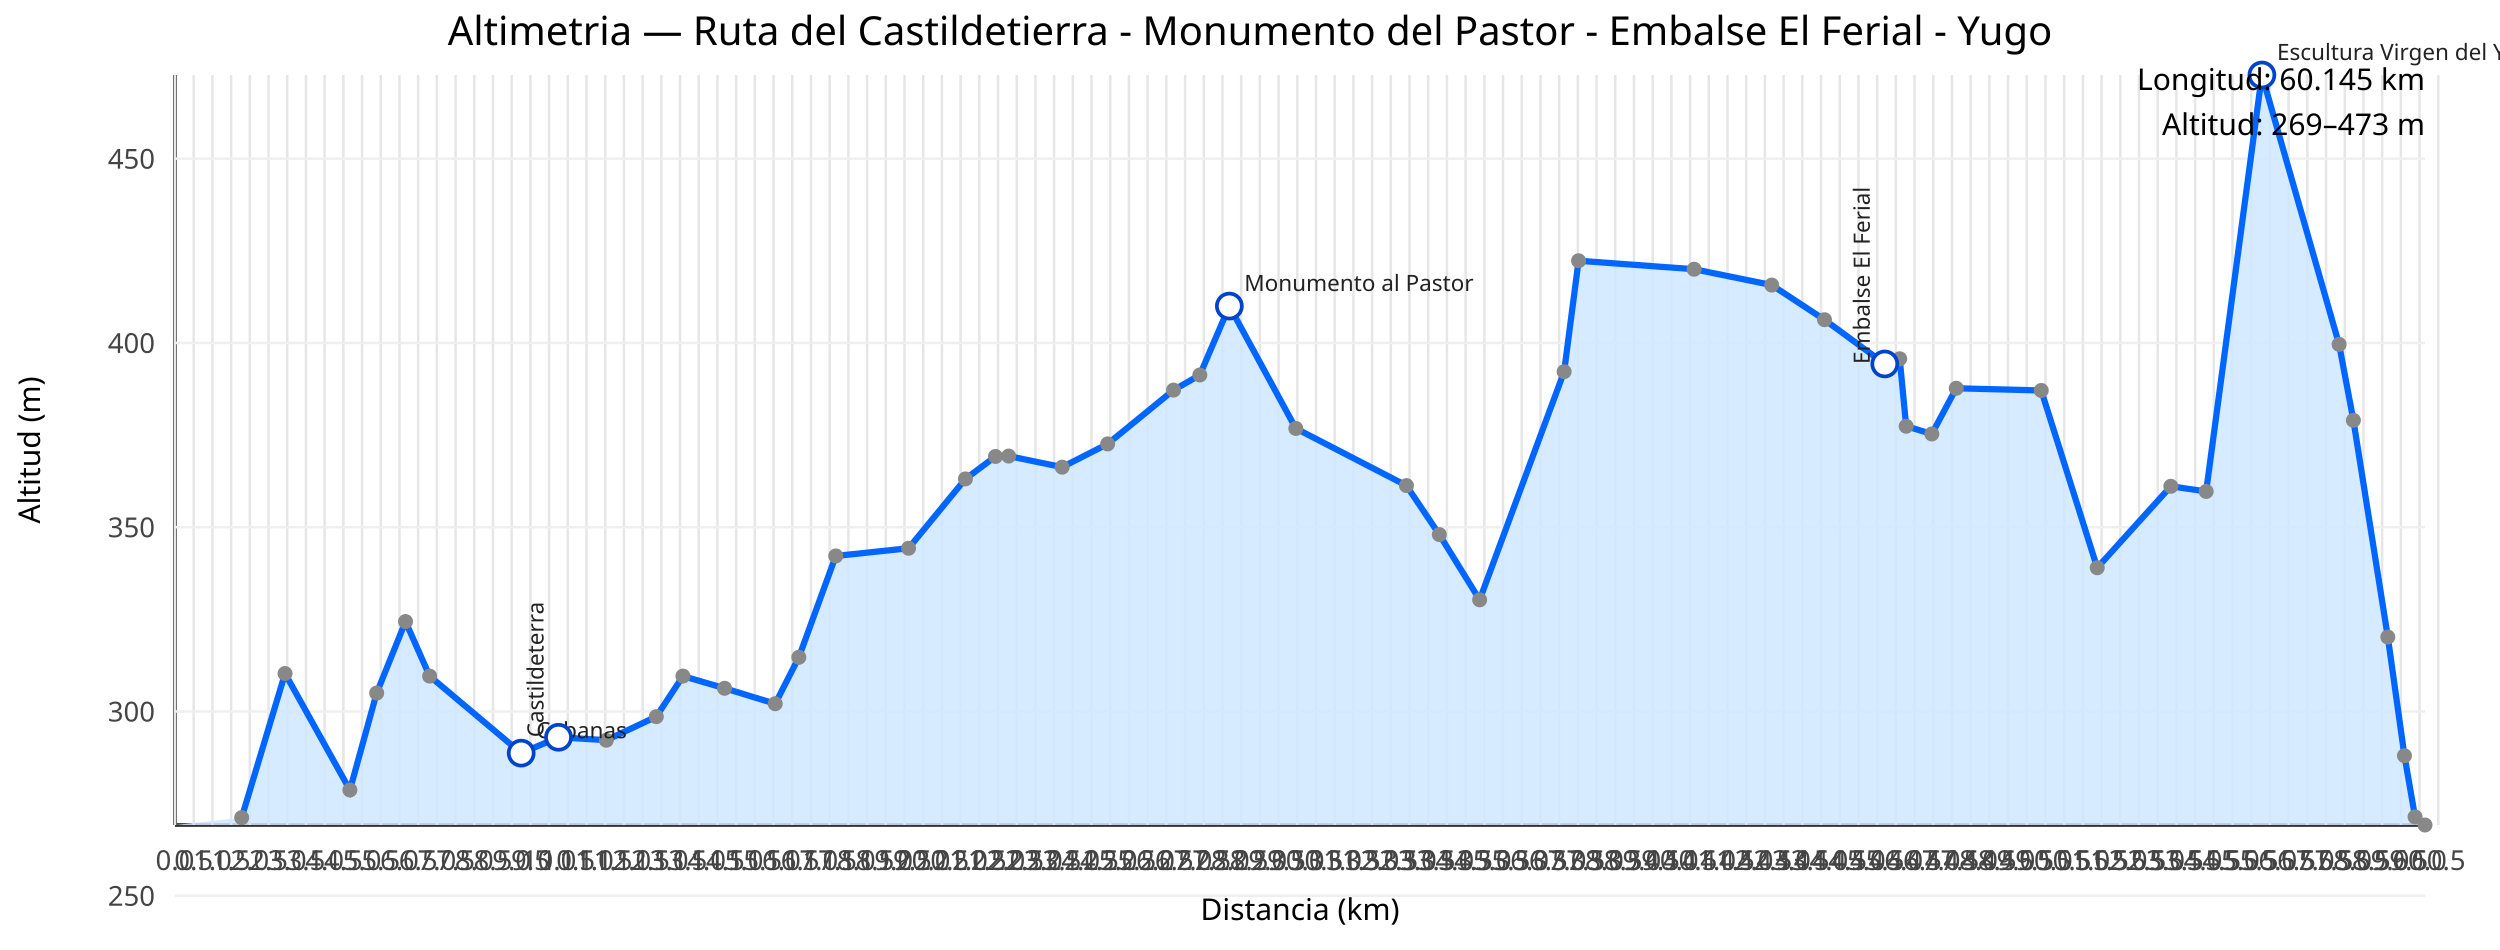
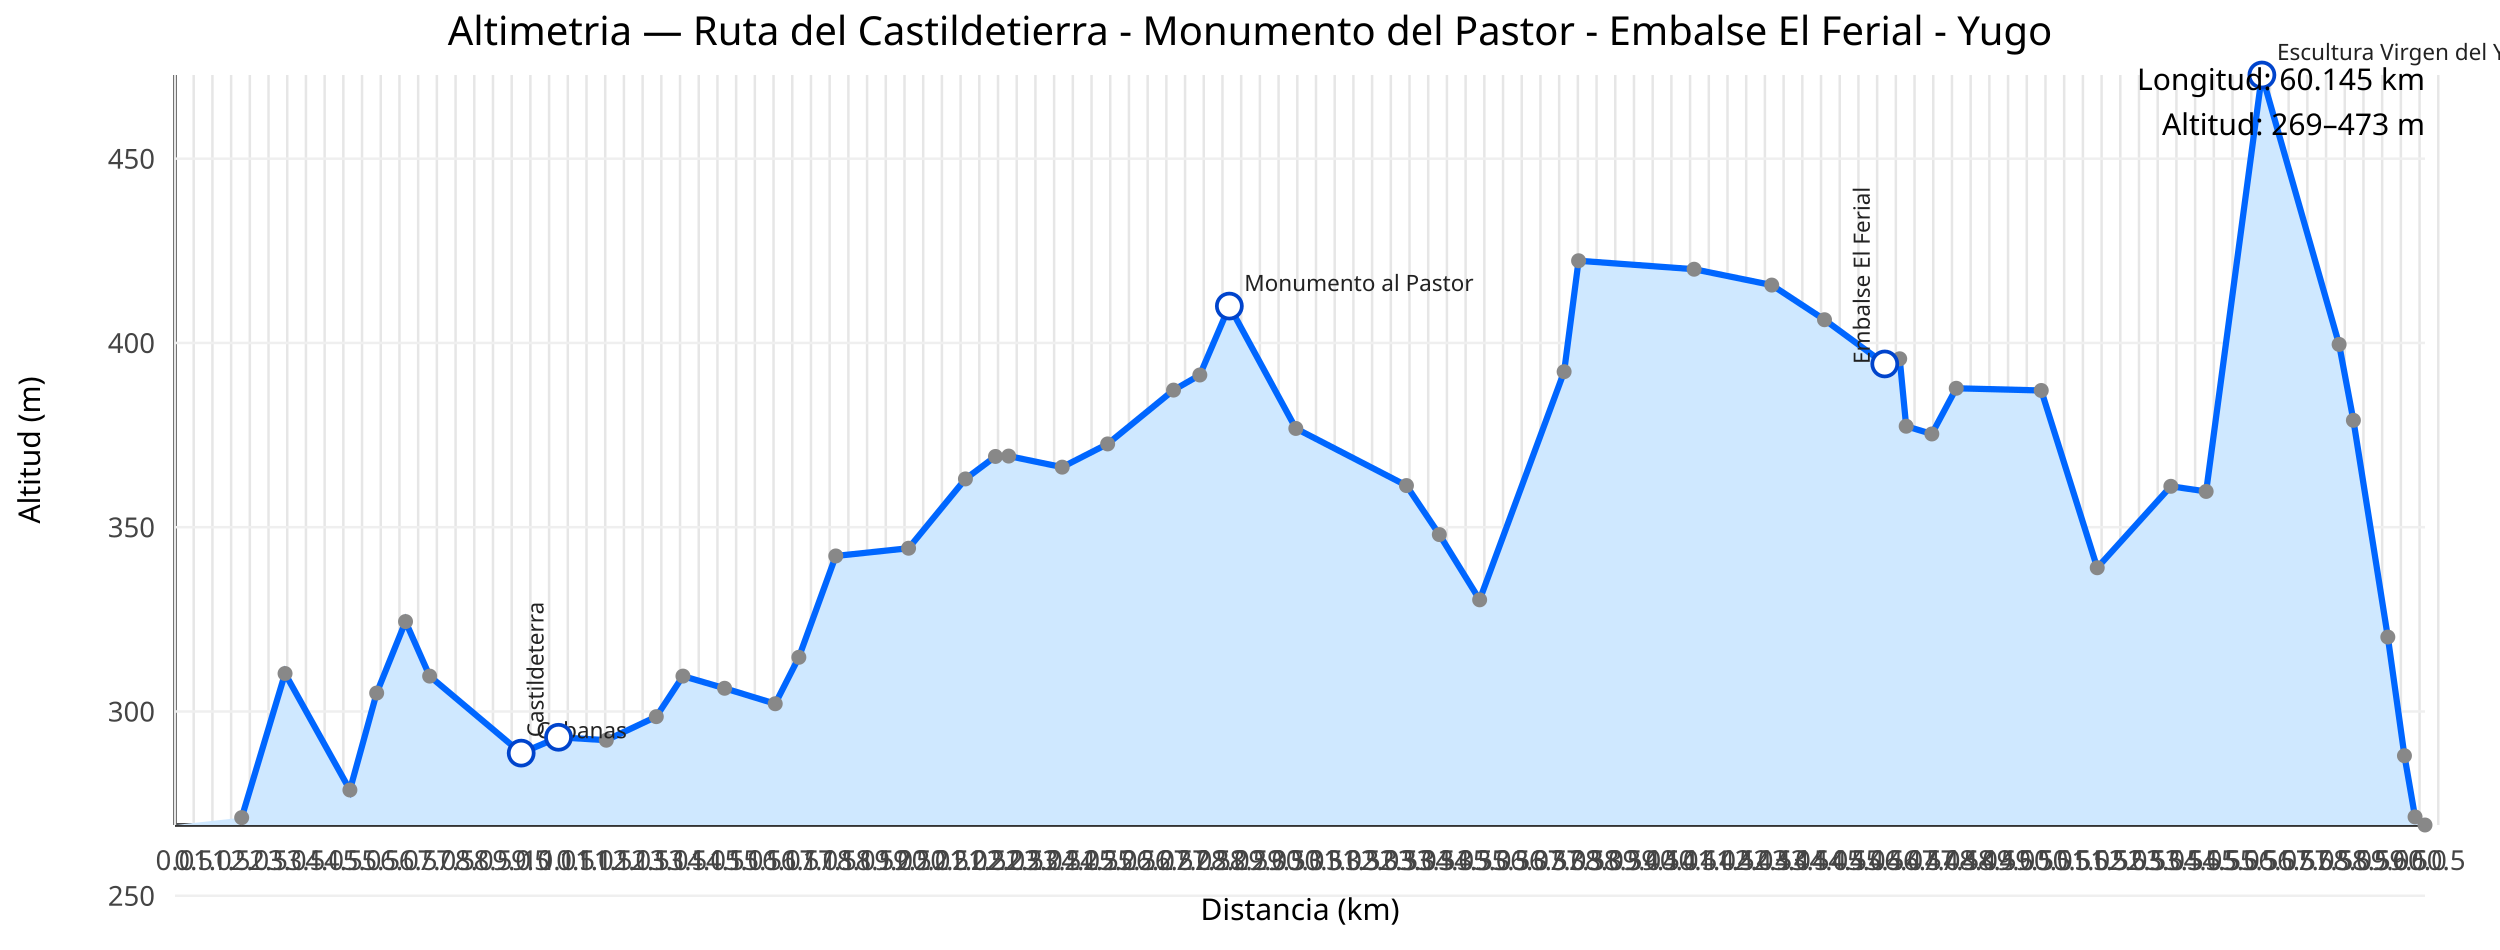
<svg xmlns="http://www.w3.org/2000/svg" width="1000" height="380" viewBox="0 0 1000 380">
  <rect x="0" y="0" width="100%" height="100%" fill="#ffffff" stroke="none" stroke-width="0" />
  <text x="500.0" y="18" font-family="Verdana" font-size="16" style="text-anchor: middle;">Altimetria — Ruta del Castildetierra - Monumento del Pastor - Embalse El Ferial - Yugo</text>
  <line x1="70" y1="330" x2="970" y2="330" stroke="#333" stroke-width="1.5" />
  <line x1="70" y1="30" x2="70" y2="330" stroke="#333" stroke-width="1.5" />
  <line x1="70.0" y1="30" x2="70.0" y2="330" stroke="#e6e6e6" stroke-width="1" />
  <text x="70.0" y="348" font-family="Verdana" font-size="11" style="text-anchor: middle; fill: #444;">0.0</text>
  <line x1="77.482" y1="30" x2="77.482" y2="330" stroke="#e6e6e6" stroke-width="1" />
  <text x="77.482" y="348" font-family="Verdana" font-size="11" style="text-anchor: middle; fill: #444;">0.5</text>
  <line x1="84.964" y1="30" x2="84.964" y2="330" stroke="#e6e6e6" stroke-width="1" />
  <text x="84.964" y="348" font-family="Verdana" font-size="11" style="text-anchor: middle; fill: #444;">1.0</text>
  <line x1="92.446" y1="30" x2="92.446" y2="330" stroke="#e6e6e6" stroke-width="1" />
  <text x="92.446" y="348" font-family="Verdana" font-size="11" style="text-anchor: middle; fill: #444;">1.5</text>
  <line x1="99.928" y1="30" x2="99.928" y2="330" stroke="#e6e6e6" stroke-width="1" />
  <text x="99.928" y="348" font-family="Verdana" font-size="11" style="text-anchor: middle; fill: #444;">2.0</text>
  <line x1="107.41" y1="30" x2="107.41" y2="330" stroke="#e6e6e6" stroke-width="1" />
  <text x="107.41" y="348" font-family="Verdana" font-size="11" style="text-anchor: middle; fill: #444;">2.5</text>
  <line x1="114.892" y1="30" x2="114.892" y2="330" stroke="#e6e6e6" stroke-width="1" />
  <text x="114.892" y="348" font-family="Verdana" font-size="11" style="text-anchor: middle; fill: #444;">3.0</text>
  <line x1="122.373" y1="30" x2="122.373" y2="330" stroke="#e6e6e6" stroke-width="1" />
  <text x="122.373" y="348" font-family="Verdana" font-size="11" style="text-anchor: middle; fill: #444;">3.5</text>
  <line x1="129.855" y1="30" x2="129.855" y2="330" stroke="#e6e6e6" stroke-width="1" />
  <text x="129.855" y="348" font-family="Verdana" font-size="11" style="text-anchor: middle; fill: #444;">4.0</text>
  <line x1="137.337" y1="30" x2="137.337" y2="330" stroke="#e6e6e6" stroke-width="1" />
  <text x="137.337" y="348" font-family="Verdana" font-size="11" style="text-anchor: middle; fill: #444;">4.5</text>
  <line x1="144.819" y1="30" x2="144.819" y2="330" stroke="#e6e6e6" stroke-width="1" />
  <text x="144.819" y="348" font-family="Verdana" font-size="11" style="text-anchor: middle; fill: #444;">5.0</text>
  <line x1="152.301" y1="30" x2="152.301" y2="330" stroke="#e6e6e6" stroke-width="1" />
  <text x="152.301" y="348" font-family="Verdana" font-size="11" style="text-anchor: middle; fill: #444;">5.5</text>
  <line x1="159.783" y1="30" x2="159.783" y2="330" stroke="#e6e6e6" stroke-width="1" />
  <text x="159.783" y="348" font-family="Verdana" font-size="11" style="text-anchor: middle; fill: #444;">6.0</text>
  <line x1="167.265" y1="30" x2="167.265" y2="330" stroke="#e6e6e6" stroke-width="1" />
  <text x="167.265" y="348" font-family="Verdana" font-size="11" style="text-anchor: middle; fill: #444;">6.5</text>
  <line x1="174.747" y1="30" x2="174.747" y2="330" stroke="#e6e6e6" stroke-width="1" />
  <text x="174.747" y="348" font-family="Verdana" font-size="11" style="text-anchor: middle; fill: #444;">7.0</text>
  <line x1="182.229" y1="30" x2="182.229" y2="330" stroke="#e6e6e6" stroke-width="1" />
  <text x="182.229" y="348" font-family="Verdana" font-size="11" style="text-anchor: middle; fill: #444;">7.5</text>
  <line x1="189.711" y1="30" x2="189.711" y2="330" stroke="#e6e6e6" stroke-width="1" />
  <text x="189.711" y="348" font-family="Verdana" font-size="11" style="text-anchor: middle; fill: #444;">8.0</text>
  <line x1="197.193" y1="30" x2="197.193" y2="330" stroke="#e6e6e6" stroke-width="1" />
  <text x="197.193" y="348" font-family="Verdana" font-size="11" style="text-anchor: middle; fill: #444;">8.5</text>
  <line x1="204.675" y1="30" x2="204.675" y2="330" stroke="#e6e6e6" stroke-width="1" />
  <text x="204.675" y="348" font-family="Verdana" font-size="11" style="text-anchor: middle; fill: #444;">9.0</text>
  <line x1="212.156" y1="30" x2="212.156" y2="330" stroke="#e6e6e6" stroke-width="1" />
  <text x="212.156" y="348" font-family="Verdana" font-size="11" style="text-anchor: middle; fill: #444;">9.5</text>
  <line x1="219.638" y1="30" x2="219.638" y2="330" stroke="#e6e6e6" stroke-width="1" />
  <text x="219.638" y="348" font-family="Verdana" font-size="11" style="text-anchor: middle; fill: #444;">10.0</text>
  <line x1="227.12" y1="30" x2="227.12" y2="330" stroke="#e6e6e6" stroke-width="1" />
  <text x="227.12" y="348" font-family="Verdana" font-size="11" style="text-anchor: middle; fill: #444;">10.5</text>
  <line x1="234.602" y1="30" x2="234.602" y2="330" stroke="#e6e6e6" stroke-width="1" />
  <text x="234.602" y="348" font-family="Verdana" font-size="11" style="text-anchor: middle; fill: #444;">11.0</text>
  <line x1="242.084" y1="30" x2="242.084" y2="330" stroke="#e6e6e6" stroke-width="1" />
  <text x="242.084" y="348" font-family="Verdana" font-size="11" style="text-anchor: middle; fill: #444;">11.5</text>
  <line x1="249.566" y1="30" x2="249.566" y2="330" stroke="#e6e6e6" stroke-width="1" />
  <text x="249.566" y="348" font-family="Verdana" font-size="11" style="text-anchor: middle; fill: #444;">12.0</text>
  <line x1="257.048" y1="30" x2="257.048" y2="330" stroke="#e6e6e6" stroke-width="1" />
  <text x="257.048" y="348" font-family="Verdana" font-size="11" style="text-anchor: middle; fill: #444;">12.5</text>
  <line x1="264.53" y1="30" x2="264.53" y2="330" stroke="#e6e6e6" stroke-width="1" />
  <text x="264.53" y="348" font-family="Verdana" font-size="11" style="text-anchor: middle; fill: #444;">13.0</text>
  <line x1="272.012" y1="30" x2="272.012" y2="330" stroke="#e6e6e6" stroke-width="1" />
  <text x="272.012" y="348" font-family="Verdana" font-size="11" style="text-anchor: middle; fill: #444;">13.5</text>
  <line x1="279.494" y1="30" x2="279.494" y2="330" stroke="#e6e6e6" stroke-width="1" />
  <text x="279.494" y="348" font-family="Verdana" font-size="11" style="text-anchor: middle; fill: #444;">14.0</text>
  <line x1="286.976" y1="30" x2="286.976" y2="330" stroke="#e6e6e6" stroke-width="1" />
  <text x="286.976" y="348" font-family="Verdana" font-size="11" style="text-anchor: middle; fill: #444;">14.5</text>
  <line x1="294.458" y1="30" x2="294.458" y2="330" stroke="#e6e6e6" stroke-width="1" />
  <text x="294.458" y="348" font-family="Verdana" font-size="11" style="text-anchor: middle; fill: #444;">15.0</text>
  <line x1="301.939" y1="30" x2="301.939" y2="330" stroke="#e6e6e6" stroke-width="1" />
  <text x="301.939" y="348" font-family="Verdana" font-size="11" style="text-anchor: middle; fill: #444;">15.5</text>
  <line x1="309.421" y1="30" x2="309.421" y2="330" stroke="#e6e6e6" stroke-width="1" />
  <text x="309.421" y="348" font-family="Verdana" font-size="11" style="text-anchor: middle; fill: #444;">16.0</text>
  <line x1="316.903" y1="30" x2="316.903" y2="330" stroke="#e6e6e6" stroke-width="1" />
  <text x="316.903" y="348" font-family="Verdana" font-size="11" style="text-anchor: middle; fill: #444;">16.5</text>
  <line x1="324.385" y1="30" x2="324.385" y2="330" stroke="#e6e6e6" stroke-width="1" />
  <text x="324.385" y="348" font-family="Verdana" font-size="11" style="text-anchor: middle; fill: #444;">17.0</text>
  <line x1="331.867" y1="30" x2="331.867" y2="330" stroke="#e6e6e6" stroke-width="1" />
  <text x="331.867" y="348" font-family="Verdana" font-size="11" style="text-anchor: middle; fill: #444;">17.5</text>
  <line x1="339.349" y1="30" x2="339.349" y2="330" stroke="#e6e6e6" stroke-width="1" />
  <text x="339.349" y="348" font-family="Verdana" font-size="11" style="text-anchor: middle; fill: #444;">18.0</text>
  <line x1="346.831" y1="30" x2="346.831" y2="330" stroke="#e6e6e6" stroke-width="1" />
  <text x="346.831" y="348" font-family="Verdana" font-size="11" style="text-anchor: middle; fill: #444;">18.5</text>
  <line x1="354.313" y1="30" x2="354.313" y2="330" stroke="#e6e6e6" stroke-width="1" />
  <text x="354.313" y="348" font-family="Verdana" font-size="11" style="text-anchor: middle; fill: #444;">19.0</text>
  <line x1="361.795" y1="30" x2="361.795" y2="330" stroke="#e6e6e6" stroke-width="1" />
  <text x="361.795" y="348" font-family="Verdana" font-size="11" style="text-anchor: middle; fill: #444;">19.5</text>
  <line x1="369.277" y1="30" x2="369.277" y2="330" stroke="#e6e6e6" stroke-width="1" />
  <text x="369.277" y="348" font-family="Verdana" font-size="11" style="text-anchor: middle; fill: #444;">20.0</text>
  <line x1="376.759" y1="30" x2="376.759" y2="330" stroke="#e6e6e6" stroke-width="1" />
  <text x="376.759" y="348" font-family="Verdana" font-size="11" style="text-anchor: middle; fill: #444;">20.5</text>
  <line x1="384.241" y1="30" x2="384.241" y2="330" stroke="#e6e6e6" stroke-width="1" />
  <text x="384.241" y="348" font-family="Verdana" font-size="11" style="text-anchor: middle; fill: #444;">21.0</text>
  <line x1="391.723" y1="30" x2="391.723" y2="330" stroke="#e6e6e6" stroke-width="1" />
  <text x="391.723" y="348" font-family="Verdana" font-size="11" style="text-anchor: middle; fill: #444;">21.5</text>
  <line x1="399.204" y1="30" x2="399.204" y2="330" stroke="#e6e6e6" stroke-width="1" />
  <text x="399.204" y="348" font-family="Verdana" font-size="11" style="text-anchor: middle; fill: #444;">22.0</text>
  <line x1="406.686" y1="30" x2="406.686" y2="330" stroke="#e6e6e6" stroke-width="1" />
  <text x="406.686" y="348" font-family="Verdana" font-size="11" style="text-anchor: middle; fill: #444;">22.5</text>
  <line x1="414.168" y1="30" x2="414.168" y2="330" stroke="#e6e6e6" stroke-width="1" />
  <text x="414.168" y="348" font-family="Verdana" font-size="11" style="text-anchor: middle; fill: #444;">23.0</text>
  <line x1="421.65" y1="30" x2="421.65" y2="330" stroke="#e6e6e6" stroke-width="1" />
  <text x="421.65" y="348" font-family="Verdana" font-size="11" style="text-anchor: middle; fill: #444;">23.5</text>
  <line x1="429.132" y1="30" x2="429.132" y2="330" stroke="#e6e6e6" stroke-width="1" />
  <text x="429.132" y="348" font-family="Verdana" font-size="11" style="text-anchor: middle; fill: #444;">24.0</text>
  <line x1="436.614" y1="30" x2="436.614" y2="330" stroke="#e6e6e6" stroke-width="1" />
  <text x="436.614" y="348" font-family="Verdana" font-size="11" style="text-anchor: middle; fill: #444;">24.5</text>
  <line x1="444.096" y1="30" x2="444.096" y2="330" stroke="#e6e6e6" stroke-width="1" />
  <text x="444.096" y="348" font-family="Verdana" font-size="11" style="text-anchor: middle; fill: #444;">25.0</text>
  <line x1="451.578" y1="30" x2="451.578" y2="330" stroke="#e6e6e6" stroke-width="1" />
  <text x="451.578" y="348" font-family="Verdana" font-size="11" style="text-anchor: middle; fill: #444;">25.5</text>
  <line x1="459.06" y1="30" x2="459.06" y2="330" stroke="#e6e6e6" stroke-width="1" />
  <text x="459.06" y="348" font-family="Verdana" font-size="11" style="text-anchor: middle; fill: #444;">26.0</text>
  <line x1="466.542" y1="30" x2="466.542" y2="330" stroke="#e6e6e6" stroke-width="1" />
  <text x="466.542" y="348" font-family="Verdana" font-size="11" style="text-anchor: middle; fill: #444;">26.5</text>
  <line x1="474.024" y1="30" x2="474.024" y2="330" stroke="#e6e6e6" stroke-width="1" />
  <text x="474.024" y="348" font-family="Verdana" font-size="11" style="text-anchor: middle; fill: #444;">27.0</text>
  <line x1="481.506" y1="30" x2="481.506" y2="330" stroke="#e6e6e6" stroke-width="1" />
  <text x="481.506" y="348" font-family="Verdana" font-size="11" style="text-anchor: middle; fill: #444;">27.5</text>
  <line x1="488.987" y1="30" x2="488.987" y2="330" stroke="#e6e6e6" stroke-width="1" />
  <text x="488.987" y="348" font-family="Verdana" font-size="11" style="text-anchor: middle; fill: #444;">28.0</text>
  <line x1="496.469" y1="30" x2="496.469" y2="330" stroke="#e6e6e6" stroke-width="1" />
  <text x="496.469" y="348" font-family="Verdana" font-size="11" style="text-anchor: middle; fill: #444;">28.5</text>
  <line x1="503.951" y1="30" x2="503.951" y2="330" stroke="#e6e6e6" stroke-width="1" />
  <text x="503.951" y="348" font-family="Verdana" font-size="11" style="text-anchor: middle; fill: #444;">29.0</text>
  <line x1="511.433" y1="30" x2="511.433" y2="330" stroke="#e6e6e6" stroke-width="1" />
  <text x="511.433" y="348" font-family="Verdana" font-size="11" style="text-anchor: middle; fill: #444;">29.5</text>
  <line x1="518.915" y1="30" x2="518.915" y2="330" stroke="#e6e6e6" stroke-width="1" />
  <text x="518.915" y="348" font-family="Verdana" font-size="11" style="text-anchor: middle; fill: #444;">30.0</text>
  <line x1="526.397" y1="30" x2="526.397" y2="330" stroke="#e6e6e6" stroke-width="1" />
  <text x="526.397" y="348" font-family="Verdana" font-size="11" style="text-anchor: middle; fill: #444;">30.5</text>
  <line x1="533.879" y1="30" x2="533.879" y2="330" stroke="#e6e6e6" stroke-width="1" />
  <text x="533.879" y="348" font-family="Verdana" font-size="11" style="text-anchor: middle; fill: #444;">31.0</text>
  <line x1="541.361" y1="30" x2="541.361" y2="330" stroke="#e6e6e6" stroke-width="1" />
  <text x="541.361" y="348" font-family="Verdana" font-size="11" style="text-anchor: middle; fill: #444;">31.5</text>
  <line x1="548.843" y1="30" x2="548.843" y2="330" stroke="#e6e6e6" stroke-width="1" />
  <text x="548.843" y="348" font-family="Verdana" font-size="11" style="text-anchor: middle; fill: #444;">32.0</text>
  <line x1="556.325" y1="30" x2="556.325" y2="330" stroke="#e6e6e6" stroke-width="1" />
  <text x="556.325" y="348" font-family="Verdana" font-size="11" style="text-anchor: middle; fill: #444;">32.5</text>
  <line x1="563.807" y1="30" x2="563.807" y2="330" stroke="#e6e6e6" stroke-width="1" />
  <text x="563.807" y="348" font-family="Verdana" font-size="11" style="text-anchor: middle; fill: #444;">33.0</text>
  <line x1="571.289" y1="30" x2="571.289" y2="330" stroke="#e6e6e6" stroke-width="1" />
  <text x="571.289" y="348" font-family="Verdana" font-size="11" style="text-anchor: middle; fill: #444;">33.5</text>
  <line x1="578.77" y1="30" x2="578.77" y2="330" stroke="#e6e6e6" stroke-width="1" />
  <text x="578.77" y="348" font-family="Verdana" font-size="11" style="text-anchor: middle; fill: #444;">34.0</text>
  <line x1="586.252" y1="30" x2="586.252" y2="330" stroke="#e6e6e6" stroke-width="1" />
  <text x="586.252" y="348" font-family="Verdana" font-size="11" style="text-anchor: middle; fill: #444;">34.5</text>
  <line x1="593.734" y1="30" x2="593.734" y2="330" stroke="#e6e6e6" stroke-width="1" />
  <text x="593.734" y="348" font-family="Verdana" font-size="11" style="text-anchor: middle; fill: #444;">35.0</text>
  <line x1="601.216" y1="30" x2="601.216" y2="330" stroke="#e6e6e6" stroke-width="1" />
  <text x="601.216" y="348" font-family="Verdana" font-size="11" style="text-anchor: middle; fill: #444;">35.5</text>
  <line x1="608.698" y1="30" x2="608.698" y2="330" stroke="#e6e6e6" stroke-width="1" />
  <text x="608.698" y="348" font-family="Verdana" font-size="11" style="text-anchor: middle; fill: #444;">36.0</text>
  <line x1="616.18" y1="30" x2="616.18" y2="330" stroke="#e6e6e6" stroke-width="1" />
  <text x="616.18" y="348" font-family="Verdana" font-size="11" style="text-anchor: middle; fill: #444;">36.5</text>
  <line x1="623.662" y1="30" x2="623.662" y2="330" stroke="#e6e6e6" stroke-width="1" />
  <text x="623.662" y="348" font-family="Verdana" font-size="11" style="text-anchor: middle; fill: #444;">37.0</text>
  <line x1="631.144" y1="30" x2="631.144" y2="330" stroke="#e6e6e6" stroke-width="1" />
  <text x="631.144" y="348" font-family="Verdana" font-size="11" style="text-anchor: middle; fill: #444;">37.5</text>
  <line x1="638.626" y1="30" x2="638.626" y2="330" stroke="#e6e6e6" stroke-width="1" />
  <text x="638.626" y="348" font-family="Verdana" font-size="11" style="text-anchor: middle; fill: #444;">38.0</text>
  <line x1="646.108" y1="30" x2="646.108" y2="330" stroke="#e6e6e6" stroke-width="1" />
  <text x="646.108" y="348" font-family="Verdana" font-size="11" style="text-anchor: middle; fill: #444;">38.5</text>
  <line x1="653.59" y1="30" x2="653.59" y2="330" stroke="#e6e6e6" stroke-width="1" />
  <text x="653.59" y="348" font-family="Verdana" font-size="11" style="text-anchor: middle; fill: #444;">39.0</text>
  <line x1="661.072" y1="30" x2="661.072" y2="330" stroke="#e6e6e6" stroke-width="1" />
  <text x="661.072" y="348" font-family="Verdana" font-size="11" style="text-anchor: middle; fill: #444;">39.5</text>
  <line x1="668.553" y1="30" x2="668.553" y2="330" stroke="#e6e6e6" stroke-width="1" />
  <text x="668.553" y="348" font-family="Verdana" font-size="11" style="text-anchor: middle; fill: #444;">40.0</text>
  <line x1="676.035" y1="30" x2="676.035" y2="330" stroke="#e6e6e6" stroke-width="1" />
  <text x="676.035" y="348" font-family="Verdana" font-size="11" style="text-anchor: middle; fill: #444;">40.5</text>
  <line x1="683.517" y1="30" x2="683.517" y2="330" stroke="#e6e6e6" stroke-width="1" />
  <text x="683.517" y="348" font-family="Verdana" font-size="11" style="text-anchor: middle; fill: #444;">41.0</text>
  <line x1="690.999" y1="30" x2="690.999" y2="330" stroke="#e6e6e6" stroke-width="1" />
  <text x="690.999" y="348" font-family="Verdana" font-size="11" style="text-anchor: middle; fill: #444;">41.5</text>
  <line x1="698.481" y1="30" x2="698.481" y2="330" stroke="#e6e6e6" stroke-width="1" />
  <text x="698.481" y="348" font-family="Verdana" font-size="11" style="text-anchor: middle; fill: #444;">42.0</text>
  <line x1="705.963" y1="30" x2="705.963" y2="330" stroke="#e6e6e6" stroke-width="1" />
  <text x="705.963" y="348" font-family="Verdana" font-size="11" style="text-anchor: middle; fill: #444;">42.5</text>
  <line x1="713.445" y1="30" x2="713.445" y2="330" stroke="#e6e6e6" stroke-width="1" />
  <text x="713.445" y="348" font-family="Verdana" font-size="11" style="text-anchor: middle; fill: #444;">43.0</text>
  <line x1="720.927" y1="30" x2="720.927" y2="330" stroke="#e6e6e6" stroke-width="1" />
  <text x="720.927" y="348" font-family="Verdana" font-size="11" style="text-anchor: middle; fill: #444;">43.5</text>
  <line x1="728.409" y1="30" x2="728.409" y2="330" stroke="#e6e6e6" stroke-width="1" />
  <text x="728.409" y="348" font-family="Verdana" font-size="11" style="text-anchor: middle; fill: #444;">44.0</text>
  <line x1="735.891" y1="30" x2="735.891" y2="330" stroke="#e6e6e6" stroke-width="1" />
  <text x="735.891" y="348" font-family="Verdana" font-size="11" style="text-anchor: middle; fill: #444;">44.5</text>
  <line x1="743.373" y1="30" x2="743.373" y2="330" stroke="#e6e6e6" stroke-width="1" />
  <text x="743.373" y="348" font-family="Verdana" font-size="11" style="text-anchor: middle; fill: #444;">45.0</text>
  <line x1="750.855" y1="30" x2="750.855" y2="330" stroke="#e6e6e6" stroke-width="1" />
  <text x="750.855" y="348" font-family="Verdana" font-size="11" style="text-anchor: middle; fill: #444;">45.5</text>
  <line x1="758.337" y1="30" x2="758.337" y2="330" stroke="#e6e6e6" stroke-width="1" />
  <text x="758.337" y="348" font-family="Verdana" font-size="11" style="text-anchor: middle; fill: #444;">46.0</text>
  <line x1="765.818" y1="30" x2="765.818" y2="330" stroke="#e6e6e6" stroke-width="1" />
  <text x="765.818" y="348" font-family="Verdana" font-size="11" style="text-anchor: middle; fill: #444;">46.5</text>
  <line x1="773.3" y1="30" x2="773.3" y2="330" stroke="#e6e6e6" stroke-width="1" />
  <text x="773.3" y="348" font-family="Verdana" font-size="11" style="text-anchor: middle; fill: #444;">47.0</text>
  <line x1="780.782" y1="30" x2="780.782" y2="330" stroke="#e6e6e6" stroke-width="1" />
  <text x="780.782" y="348" font-family="Verdana" font-size="11" style="text-anchor: middle; fill: #444;">47.5</text>
  <line x1="788.264" y1="30" x2="788.264" y2="330" stroke="#e6e6e6" stroke-width="1" />
  <text x="788.264" y="348" font-family="Verdana" font-size="11" style="text-anchor: middle; fill: #444;">48.0</text>
  <line x1="795.746" y1="30" x2="795.746" y2="330" stroke="#e6e6e6" stroke-width="1" />
  <text x="795.746" y="348" font-family="Verdana" font-size="11" style="text-anchor: middle; fill: #444;">48.5</text>
  <line x1="803.228" y1="30" x2="803.228" y2="330" stroke="#e6e6e6" stroke-width="1" />
  <text x="803.228" y="348" font-family="Verdana" font-size="11" style="text-anchor: middle; fill: #444;">49.0</text>
  <line x1="810.71" y1="30" x2="810.71" y2="330" stroke="#e6e6e6" stroke-width="1" />
  <text x="810.71" y="348" font-family="Verdana" font-size="11" style="text-anchor: middle; fill: #444;">49.5</text>
  <line x1="818.192" y1="30" x2="818.192" y2="330" stroke="#e6e6e6" stroke-width="1" />
  <text x="818.192" y="348" font-family="Verdana" font-size="11" style="text-anchor: middle; fill: #444;">50.0</text>
  <line x1="825.674" y1="30" x2="825.674" y2="330" stroke="#e6e6e6" stroke-width="1" />
  <text x="825.674" y="348" font-family="Verdana" font-size="11" style="text-anchor: middle; fill: #444;">50.5</text>
  <line x1="833.156" y1="30" x2="833.156" y2="330" stroke="#e6e6e6" stroke-width="1" />
  <text x="833.156" y="348" font-family="Verdana" font-size="11" style="text-anchor: middle; fill: #444;">51.0</text>
  <line x1="840.638" y1="30" x2="840.638" y2="330" stroke="#e6e6e6" stroke-width="1" />
  <text x="840.638" y="348" font-family="Verdana" font-size="11" style="text-anchor: middle; fill: #444;">51.5</text>
  <line x1="848.12" y1="30" x2="848.12" y2="330" stroke="#e6e6e6" stroke-width="1" />
  <text x="848.12" y="348" font-family="Verdana" font-size="11" style="text-anchor: middle; fill: #444;">52.0</text>
  <line x1="855.601" y1="30" x2="855.601" y2="330" stroke="#e6e6e6" stroke-width="1" />
  <text x="855.601" y="348" font-family="Verdana" font-size="11" style="text-anchor: middle; fill: #444;">52.5</text>
  <line x1="863.083" y1="30" x2="863.083" y2="330" stroke="#e6e6e6" stroke-width="1" />
  <text x="863.083" y="348" font-family="Verdana" font-size="11" style="text-anchor: middle; fill: #444;">53.0</text>
  <line x1="870.565" y1="30" x2="870.565" y2="330" stroke="#e6e6e6" stroke-width="1" />
  <text x="870.565" y="348" font-family="Verdana" font-size="11" style="text-anchor: middle; fill: #444;">53.5</text>
  <line x1="878.047" y1="30" x2="878.047" y2="330" stroke="#e6e6e6" stroke-width="1" />
  <text x="878.047" y="348" font-family="Verdana" font-size="11" style="text-anchor: middle; fill: #444;">54.0</text>
  <line x1="885.529" y1="30" x2="885.529" y2="330" stroke="#e6e6e6" stroke-width="1" />
  <text x="885.529" y="348" font-family="Verdana" font-size="11" style="text-anchor: middle; fill: #444;">54.5</text>
  <line x1="893.011" y1="30" x2="893.011" y2="330" stroke="#e6e6e6" stroke-width="1" />
  <text x="893.011" y="348" font-family="Verdana" font-size="11" style="text-anchor: middle; fill: #444;">55.0</text>
  <line x1="900.493" y1="30" x2="900.493" y2="330" stroke="#e6e6e6" stroke-width="1" />
  <text x="900.493" y="348" font-family="Verdana" font-size="11" style="text-anchor: middle; fill: #444;">55.5</text>
  <line x1="907.975" y1="30" x2="907.975" y2="330" stroke="#e6e6e6" stroke-width="1" />
  <text x="907.975" y="348" font-family="Verdana" font-size="11" style="text-anchor: middle; fill: #444;">56.0</text>
  <line x1="915.457" y1="30" x2="915.457" y2="330" stroke="#e6e6e6" stroke-width="1" />
  <text x="915.457" y="348" font-family="Verdana" font-size="11" style="text-anchor: middle; fill: #444;">56.5</text>
  <line x1="922.939" y1="30" x2="922.939" y2="330" stroke="#e6e6e6" stroke-width="1" />
  <text x="922.939" y="348" font-family="Verdana" font-size="11" style="text-anchor: middle; fill: #444;">57.0</text>
  <line x1="930.421" y1="30" x2="930.421" y2="330" stroke="#e6e6e6" stroke-width="1" />
  <text x="930.421" y="348" font-family="Verdana" font-size="11" style="text-anchor: middle; fill: #444;">57.5</text>
  <line x1="937.903" y1="30" x2="937.903" y2="330" stroke="#e6e6e6" stroke-width="1" />
  <text x="937.903" y="348" font-family="Verdana" font-size="11" style="text-anchor: middle; fill: #444;">58.0</text>
  <line x1="945.384" y1="30" x2="945.384" y2="330" stroke="#e6e6e6" stroke-width="1" />
  <text x="945.384" y="348" font-family="Verdana" font-size="11" style="text-anchor: middle; fill: #444;">58.5</text>
  <line x1="952.866" y1="30" x2="952.866" y2="330" stroke="#e6e6e6" stroke-width="1" />
  <text x="952.866" y="348" font-family="Verdana" font-size="11" style="text-anchor: middle; fill: #444;">59.0</text>
  <line x1="960.348" y1="30" x2="960.348" y2="330" stroke="#e6e6e6" stroke-width="1" />
  <text x="960.348" y="348" font-family="Verdana" font-size="11" style="text-anchor: middle; fill: #444;">59.5</text>
  <line x1="967.83" y1="30" x2="967.83" y2="330" stroke="#e6e6e6" stroke-width="1" />
  <text x="967.83" y="348" font-family="Verdana" font-size="11" style="text-anchor: middle; fill: #444;">60.0</text>
  <line x1="975.312" y1="30" x2="975.312" y2="330" stroke="#e6e6e6" stroke-width="1" />
  <text x="975.312" y="348" font-family="Verdana" font-size="11" style="text-anchor: middle; fill: #444;">60.5</text>
  <text x="520.0" y="368" font-family="Verdana" font-size="12" style="text-anchor: middle;">Distancia (km)</text>
  <line x1="70" y1="358.305" x2="970" y2="358.305" stroke="#efefef" stroke-width="1" />
  <text x="62" y="362.305" font-family="Verdana" font-size="11" style="text-anchor: end; fill: #444;">250</text>
  <line x1="70" y1="284.595" x2="970" y2="284.595" stroke="#efefef" stroke-width="1" />
  <text x="62" y="288.595" font-family="Verdana" font-size="11" style="text-anchor: end; fill: #444;">300</text>
  <line x1="70" y1="210.885" x2="970" y2="210.885" stroke="#efefef" stroke-width="1" />
  <text x="62" y="214.885" font-family="Verdana" font-size="11" style="text-anchor: end; fill: #444;">350</text>
  <line x1="70" y1="137.174" x2="970" y2="137.174" stroke="#efefef" stroke-width="1" />
  <text x="62" y="141.174" font-family="Verdana" font-size="11" style="text-anchor: end; fill: #444;">400</text>
  <line x1="70" y1="63.464" x2="970" y2="63.464" stroke="#efefef" stroke-width="1" />
  <text x="62" y="67.464" font-family="Verdana" font-size="11" style="text-anchor: end; fill: #444;">450</text>
  <text x="16" y="180.0" font-family="Verdana" font-size="12" style="text-anchor: middle;" transform="rotate(-90,16,180.0)">Altitud (m)</text>
-   <polygon points="70.00,330.00 96.67,327.05 114.02,269.41 139.96,316.00 150.67,277.22 162.21,248.62 171.86,270.44 208.48,301.25 223.41,294.91 242.52,296.09 262.52,286.66 273.18,270.44 289.83,275.31 310.09,281.50 319.54,262.92 334.31,222.38 363.43,219.29 386.17,191.57 398.19,182.58 403.47,182.43 424.87,186.86 443.06,177.57 469.41,156.04 479.93,150.00 491.74,122.43 518.33,171.38 562.58,194.23 575.73,213.83 591.86,239.93 625.65,148.67 631.43,104.30 677.64,107.69 708.69,114.03 729.80,127.89 753.91,145.58 759.88,143.51 762.47,170.49 772.73,173.59 782.50,155.31 816.50,156.19 838.89,227.10 868.34,194.52 882.46,196.58 904.76,30.00 935.64,137.76 941.36,168.13 955.13,254.82 961.78,302.29 966.02,326.76 970.00,330.00 970.00,330.00" fill="#cfe8ff" fill-opacity="0.85" stroke="none" />
+   <polyline points="70.00,330.00 96.67,327.05 114.02,269.41 139.96,316.00 150.67,277.22 162.21,248.62 171.86,270.44 208.48,301.25 223.41,294.91 242.52,296.09 262.52,286.66 273.18,270.44 289.83,275.31 310.09,281.50 319.54,262.92 334.31,222.38 363.43,219.29 386.17,191.57 398.19,182.58 403.47,182.43 424.87,186.86 443.06,177.57 469.41,156.04 479.93,150.00 491.74,122.43 518.33,171.38 562.58,194.23 575.73,213.83 591.86,239.93 625.65,148.67 631.43,104.30 677.64,107.69 708.69,114.03 729.80,127.89 753.91,145.58 759.88,143.51 762.47,170.49 772.73,173.59 782.50,155.31 816.50,156.19 838.89,227.10 868.34,194.52 882.46,196.58 904.76,30.00 935.64,137.76 941.36,168.13 955.13,254.82 961.78,302.29 966.02,326.76 970.00,330.00 970.00,330.00 70.00,330.00" fill="#cfe8ff" stroke="none" stroke-width="0" />
  <polyline points="96.67,327.05 114.02,269.41 139.96,316.00 150.67,277.22 162.21,248.62 171.86,270.44 208.48,301.25 223.41,294.91 242.52,296.09 262.52,286.66 273.18,270.44 289.83,275.31 310.09,281.50 319.54,262.92 334.31,222.38 363.43,219.29 386.17,191.57 398.19,182.58 403.47,182.43 424.87,186.86 443.06,177.57 469.41,156.04 479.93,150.00 491.74,122.43 518.33,171.38 562.58,194.23 575.73,213.83 591.86,239.93 625.65,148.67 631.43,104.30 677.64,107.69 708.69,114.03 729.80,127.89 753.91,145.58 759.88,143.51 762.47,170.49 772.73,173.59 782.50,155.31 816.50,156.19 838.89,227.10 868.34,194.52 882.46,196.58 904.76,30.00 935.64,137.76 941.36,168.13 955.13,254.82 961.78,302.29 966.02,326.76 970.00,330.00" fill="none" stroke="#0066ff" stroke-width="2.5" />
  <circle cx="96.67" cy="327.05" r="3" fill="#888888" stroke="none" stroke-width="0" />
  <circle cx="114.02" cy="269.41" r="3" fill="#888888" stroke="none" stroke-width="0" />
  <circle cx="139.96" cy="316.00" r="3" fill="#888888" stroke="none" stroke-width="0" />
  <circle cx="150.67" cy="277.22" r="3" fill="#888888" stroke="none" stroke-width="0" />
  <circle cx="162.21" cy="248.62" r="3" fill="#888888" stroke="none" stroke-width="0" />
  <circle cx="171.86" cy="270.44" r="3" fill="#888888" stroke="none" stroke-width="0" />
  <circle cx="208.48" cy="301.25" r="3" fill="#888888" stroke="none" stroke-width="0" />
  <circle cx="223.41" cy="294.91" r="3" fill="#888888" stroke="none" stroke-width="0" />
  <circle cx="242.52" cy="296.09" r="3" fill="#888888" stroke="none" stroke-width="0" />
  <circle cx="262.52" cy="286.66" r="3" fill="#888888" stroke="none" stroke-width="0" />
  <circle cx="273.18" cy="270.44" r="3" fill="#888888" stroke="none" stroke-width="0" />
  <circle cx="289.83" cy="275.31" r="3" fill="#888888" stroke="none" stroke-width="0" />
  <circle cx="310.09" cy="281.50" r="3" fill="#888888" stroke="none" stroke-width="0" />
  <circle cx="319.54" cy="262.92" r="3" fill="#888888" stroke="none" stroke-width="0" />
  <circle cx="334.31" cy="222.38" r="3" fill="#888888" stroke="none" stroke-width="0" />
  <circle cx="363.43" cy="219.29" r="3" fill="#888888" stroke="none" stroke-width="0" />
  <circle cx="386.17" cy="191.57" r="3" fill="#888888" stroke="none" stroke-width="0" />
  <circle cx="398.19" cy="182.58" r="3" fill="#888888" stroke="none" stroke-width="0" />
  <circle cx="403.47" cy="182.43" r="3" fill="#888888" stroke="none" stroke-width="0" />
  <circle cx="424.87" cy="186.86" r="3" fill="#888888" stroke="none" stroke-width="0" />
  <circle cx="443.06" cy="177.57" r="3" fill="#888888" stroke="none" stroke-width="0" />
  <circle cx="469.41" cy="156.04" r="3" fill="#888888" stroke="none" stroke-width="0" />
  <circle cx="479.93" cy="150.00" r="3" fill="#888888" stroke="none" stroke-width="0" />
  <circle cx="491.74" cy="122.43" r="3" fill="#888888" stroke="none" stroke-width="0" />
  <circle cx="518.33" cy="171.38" r="3" fill="#888888" stroke="none" stroke-width="0" />
  <circle cx="562.58" cy="194.23" r="3" fill="#888888" stroke="none" stroke-width="0" />
  <circle cx="575.73" cy="213.83" r="3" fill="#888888" stroke="none" stroke-width="0" />
  <circle cx="591.86" cy="239.93" r="3" fill="#888888" stroke="none" stroke-width="0" />
  <circle cx="625.65" cy="148.67" r="3" fill="#888888" stroke="none" stroke-width="0" />
  <circle cx="631.43" cy="104.30" r="3" fill="#888888" stroke="none" stroke-width="0" />
  <circle cx="677.64" cy="107.69" r="3" fill="#888888" stroke="none" stroke-width="0" />
  <circle cx="708.69" cy="114.03" r="3" fill="#888888" stroke="none" stroke-width="0" />
  <circle cx="729.80" cy="127.89" r="3" fill="#888888" stroke="none" stroke-width="0" />
  <circle cx="753.91" cy="145.58" r="3" fill="#888888" stroke="none" stroke-width="0" />
  <circle cx="759.88" cy="143.51" r="3" fill="#888888" stroke="none" stroke-width="0" />
  <circle cx="762.47" cy="170.49" r="3" fill="#888888" stroke="none" stroke-width="0" />
  <circle cx="772.73" cy="173.59" r="3" fill="#888888" stroke="none" stroke-width="0" />
  <circle cx="782.50" cy="155.31" r="3" fill="#888888" stroke="none" stroke-width="0" />
  <circle cx="816.50" cy="156.19" r="3" fill="#888888" stroke="none" stroke-width="0" />
  <circle cx="838.89" cy="227.10" r="3" fill="#888888" stroke="none" stroke-width="0" />
  <circle cx="868.34" cy="194.52" r="3" fill="#888888" stroke="none" stroke-width="0" />
  <circle cx="882.46" cy="196.58" r="3" fill="#888888" stroke="none" stroke-width="0" />
  <circle cx="904.76" cy="30.00" r="3" fill="#888888" stroke="none" stroke-width="0" />
  <circle cx="935.64" cy="137.76" r="3" fill="#888888" stroke="none" stroke-width="0" />
  <circle cx="941.36" cy="168.13" r="3" fill="#888888" stroke="none" stroke-width="0" />
  <circle cx="955.13" cy="254.82" r="3" fill="#888888" stroke="none" stroke-width="0" />
  <circle cx="961.78" cy="302.29" r="3" fill="#888888" stroke="none" stroke-width="0" />
  <circle cx="966.02" cy="326.76" r="3" fill="#888888" stroke="none" stroke-width="0" />
  <circle cx="970.00" cy="330.00" r="3" fill="#888888" stroke="none" stroke-width="0" />
  <circle cx="208.48" cy="301.25" r="5" fill="#ffffff" stroke="#0044cc" stroke-width="1.5" />
  <text x="214.5" y="295.3" font-family="Verdana" font-size="9" style="fill: #222;">Cabanas</text>
  <circle cx="223.41" cy="294.91" r="5" fill="#ffffff" stroke="#0044cc" stroke-width="1.5" />
  <text x="223.4" y="288.9" font-family="Verdana" font-size="9" style="fill: #222;" transform="rotate(-90,223.4,294.9)">Castildeterra</text>
  <circle cx="491.74" cy="122.43" r="5" fill="#ffffff" stroke="#0044cc" stroke-width="1.5" />
  <text x="497.7" y="116.4" font-family="Verdana" font-size="9" style="fill: #222;">Monumento al Pastor</text>
  <circle cx="753.91" cy="145.58" r="5" fill="#ffffff" stroke="#0044cc" stroke-width="1.5" />
  <text x="753.9" y="139.6" font-family="Verdana" font-size="9" style="fill: #222;" transform="rotate(-90,753.9,145.6)">Embalse El Ferial</text>
  <circle cx="904.76" cy="30.00" r="5" fill="#ffffff" stroke="#0044cc" stroke-width="1.5" />
  <text x="910.8" y="24.0" font-family="Verdana" font-size="9" style="fill: #222;">Escultura Virgen del Yugo</text>
  <text x="970" y="36" font-family="Verdana" font-size="12" style="text-anchor: end;">Longitud: 60.145 km</text>
  <text x="970" y="54" font-family="Verdana" font-size="12" style="text-anchor: end;">Altitud: 269–473 m</text>
</svg>
